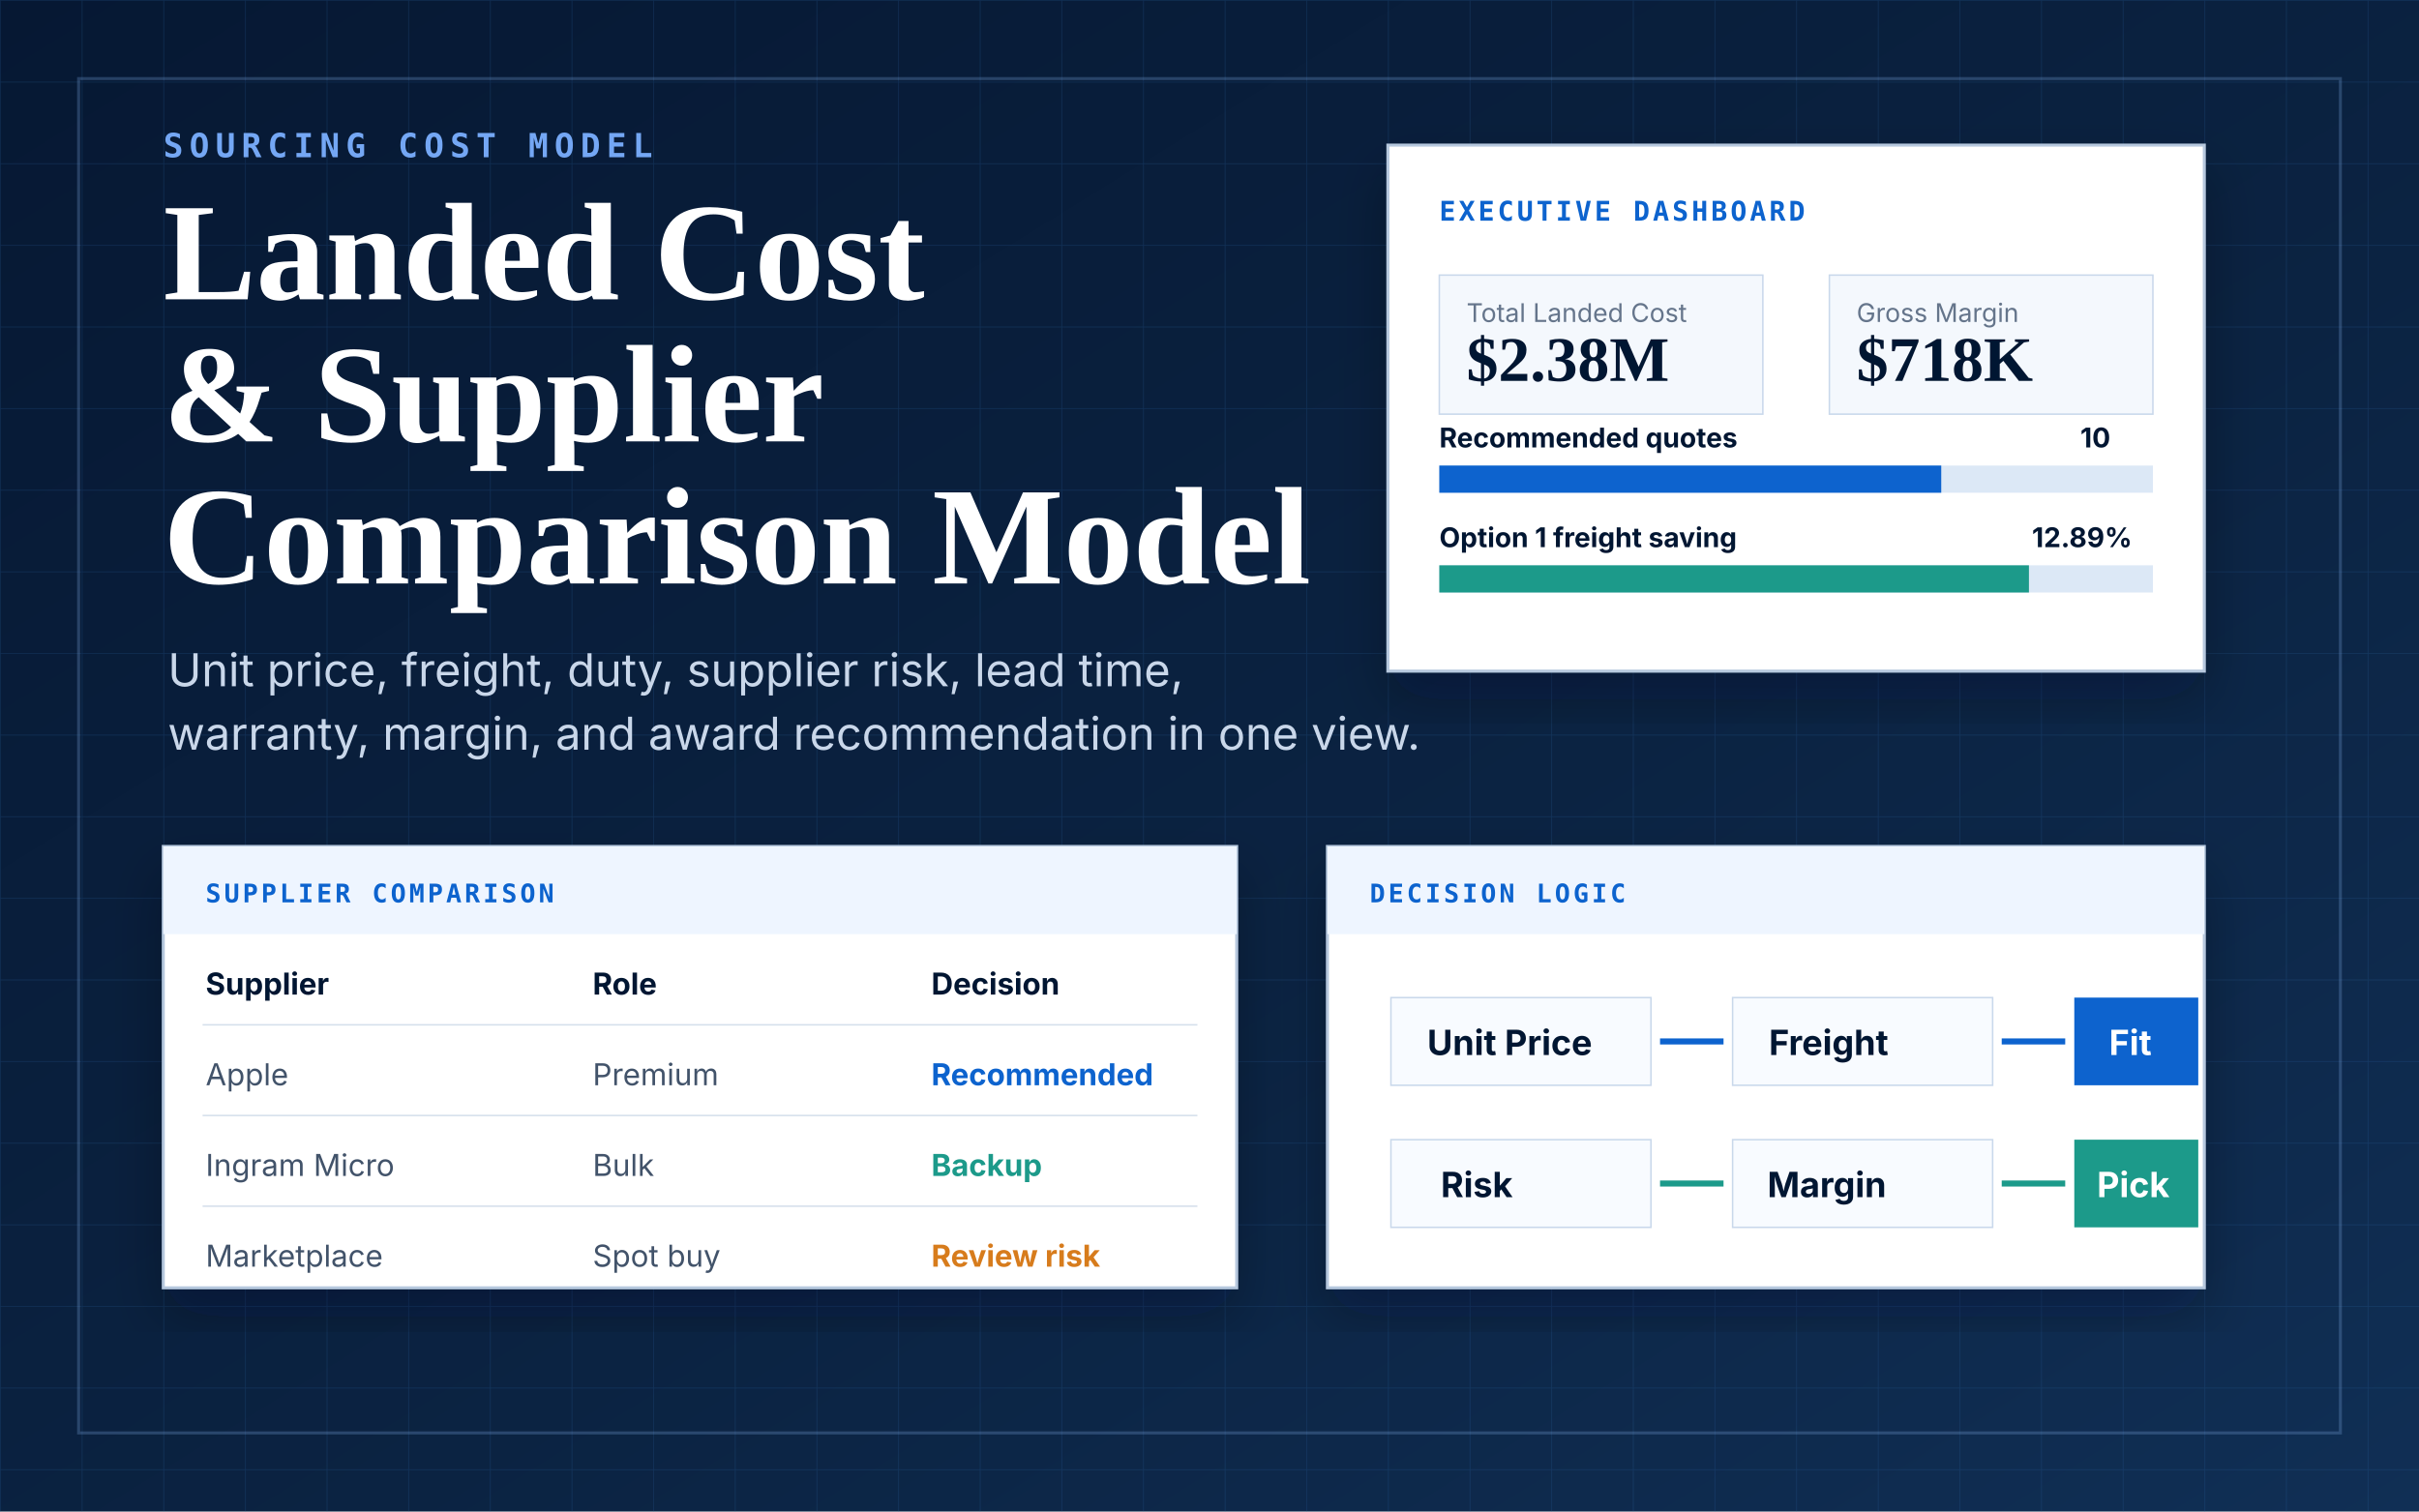
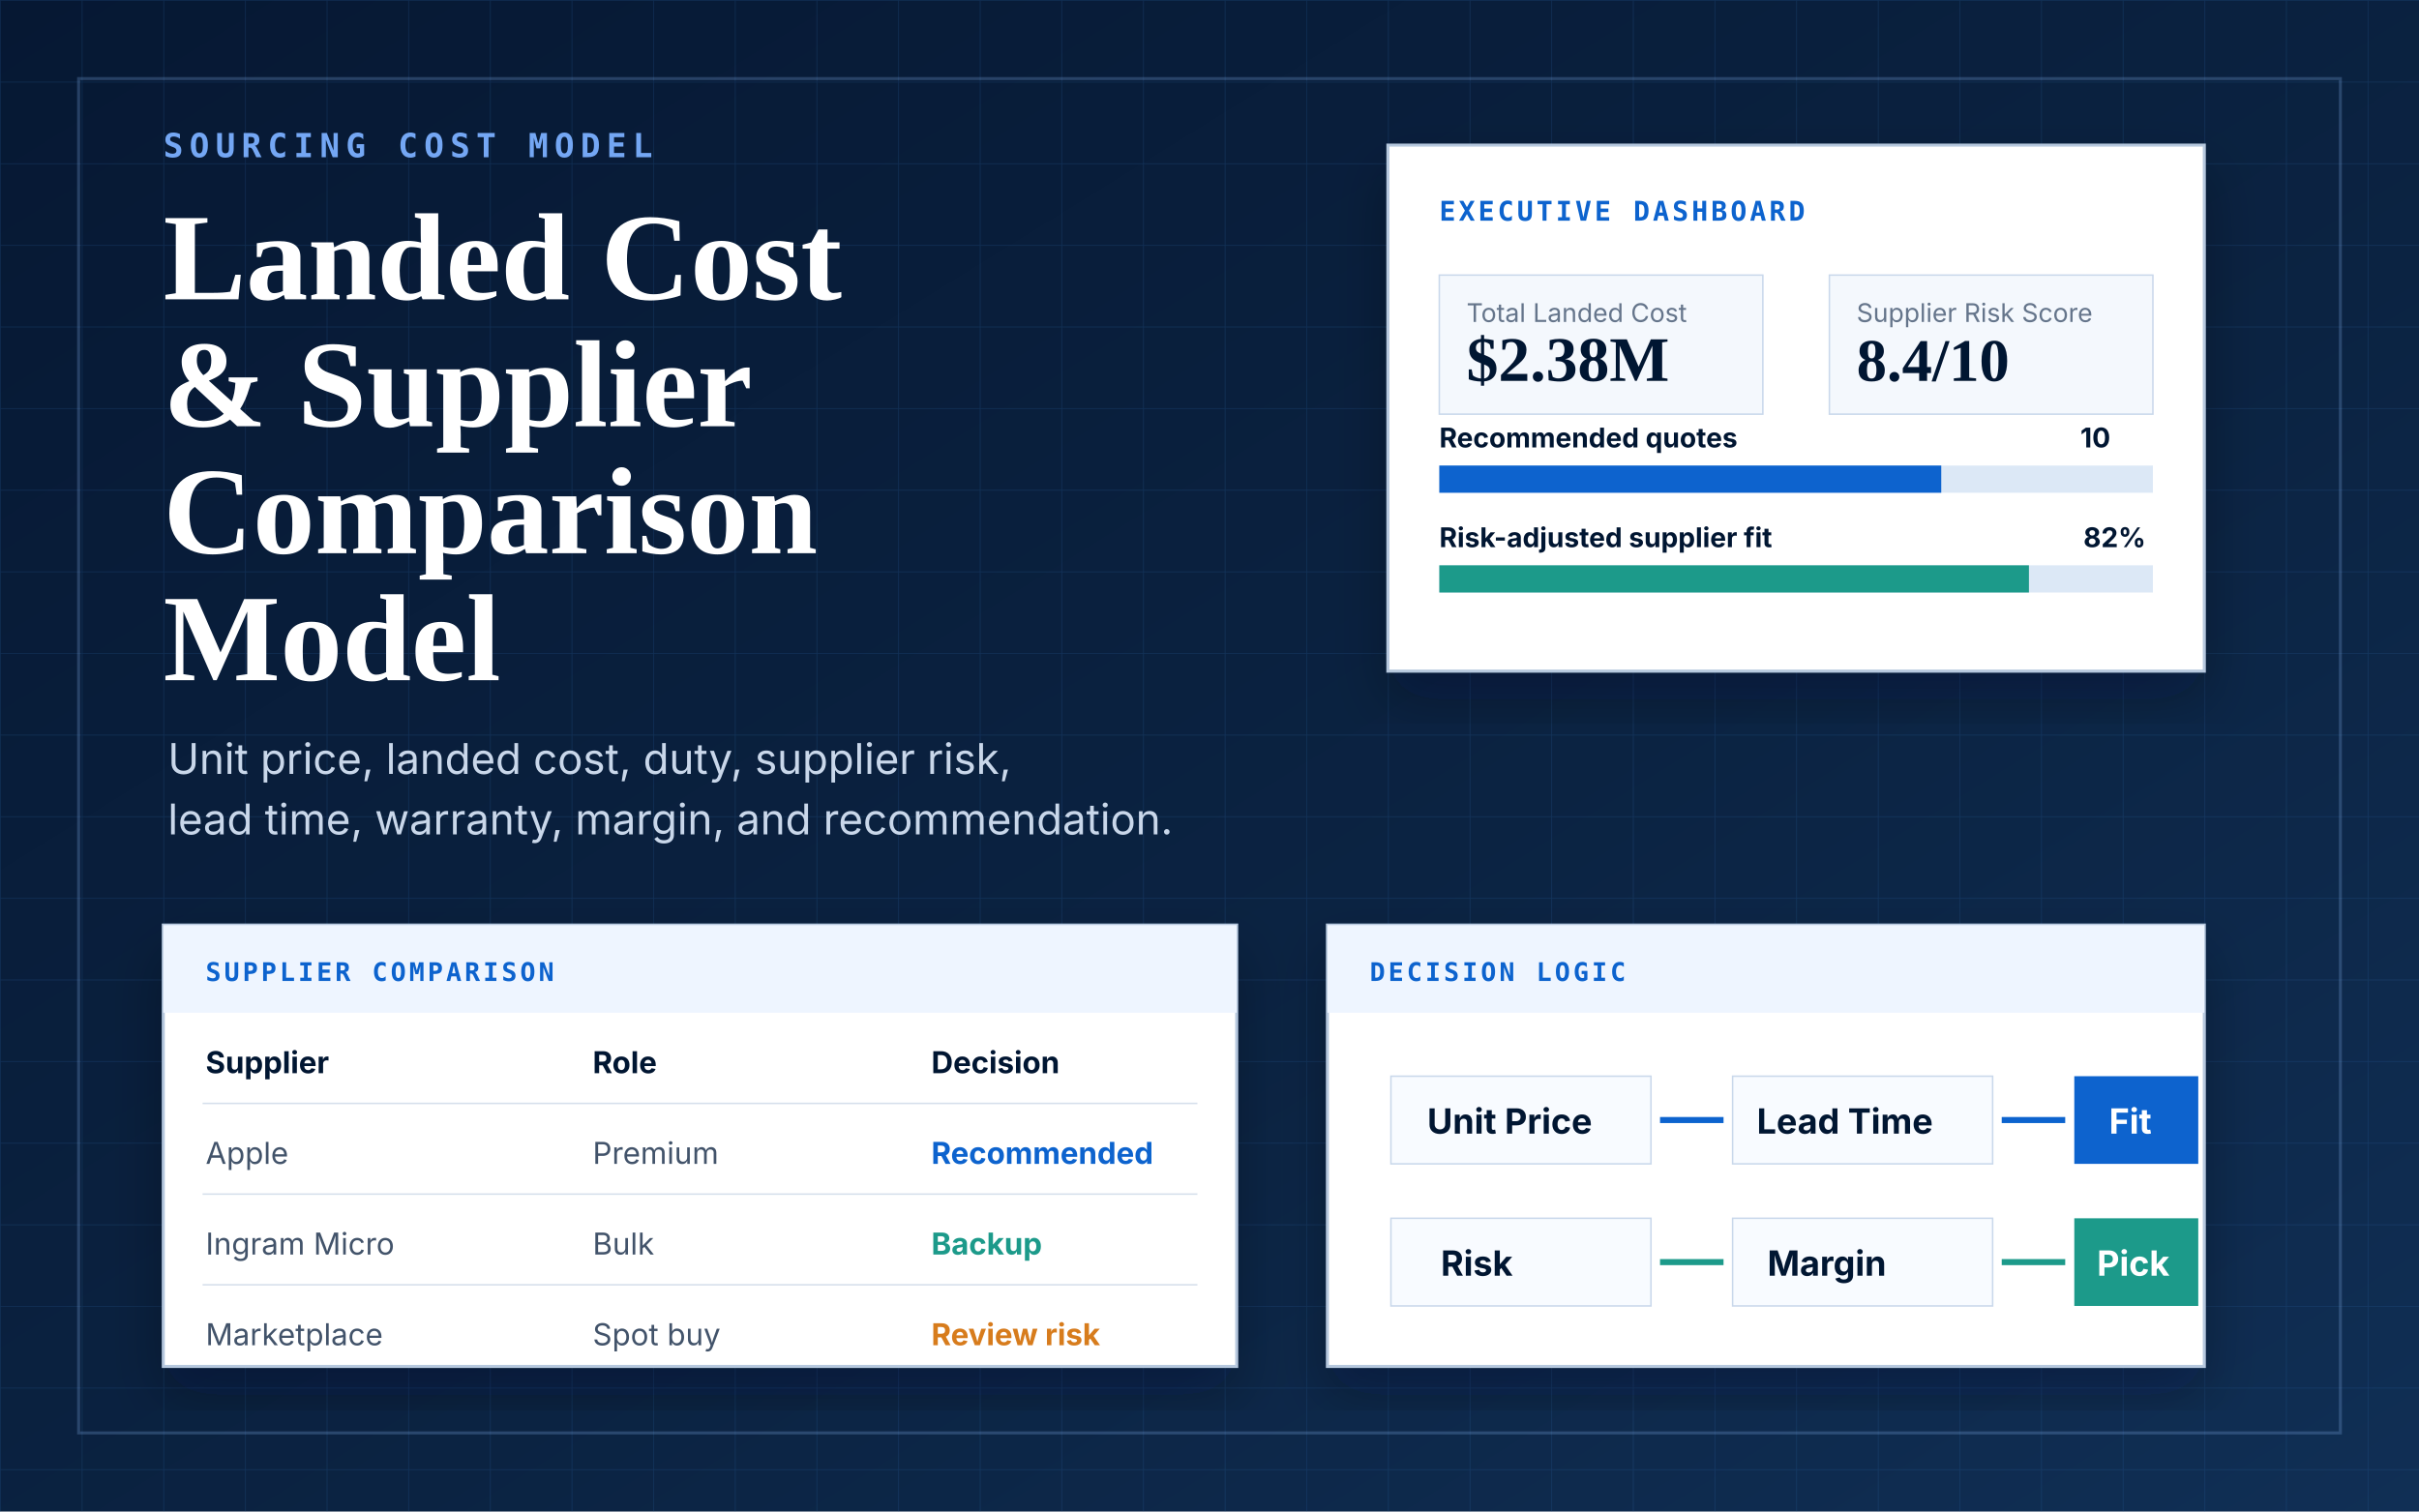
<svg xmlns="http://www.w3.org/2000/svg" width="1600" height="1000" viewBox="0 0 1600 1000" role="img" aria-labelledby="title desc">
  <defs>
    <linearGradient id="navy" x1="0" y1="0" x2="1" y2="1">
      <stop offset="0" stop-color="#061833" />
      <stop offset="0.58" stop-color="#0b2342" />
      <stop offset="1" stop-color="#102f55" />
    </linearGradient>
    <pattern id="grid" width="54" height="54" patternUnits="userSpaceOnUse">
      <path d="M 54 0 L 0 0 0 54" fill="none" stroke="#2d66a6" stroke-width="1" opacity="0.24" />
    </pattern>
    <filter id="shadow" x="-10%" y="-10%" width="120%" height="120%">
      <feDropShadow dx="0" dy="18" stdDeviation="18" flood-color="#021026" flood-opacity="0.28" />
    </filter>
  </defs>
  <rect width="1600" height="1000" fill="url(#navy)" />
  <rect width="1600" height="1000" fill="url(#grid)" />
  <rect x="52" y="52" width="1496" height="896" fill="none" stroke="#7aa7df" stroke-width="2" opacity="0.28" />
  <g transform="translate(108 104)">
    <text x="0" y="0" fill="#74a7f4" font-family="IBM Plex Mono, Menlo, Consolas, monospace" font-size="22" font-weight="700" letter-spacing="4">SOURCING COST MODEL</text>
-     <text x="0" y="94" fill="#ffffff" font-family="Georgia, 'Times New Roman', serif" font-size="92" font-weight="700">Landed Cost</text>
-     <text x="0" y="188" fill="#ffffff" font-family="Georgia, 'Times New Roman', serif" font-size="92" font-weight="700">&amp; Supplier</text>
-     <text x="0" y="282" fill="#ffffff" font-family="Georgia, 'Times New Roman', serif" font-size="92" font-weight="700">Comparison Model</text>
-     <text x="3" y="350" fill="#c9d7ea" font-family="Inter, Arial, sans-serif" font-size="30">Unit price, freight, duty, supplier risk, lead time,</text>
-     <text x="3" y="392" fill="#c9d7ea" font-family="Inter, Arial, sans-serif" font-size="30">warranty, margin, and award recommendation in one view.</text>
+     <text x="0" y="94" fill="#ffffff" font-family="Georgia, 'Times New Roman', serif" font-size="82" font-weight="700">Landed Cost</text>
+     <text x="0" y="178" fill="#ffffff" font-family="Georgia, 'Times New Roman', serif" font-size="82" font-weight="700">&amp; Supplier</text>
+     <text x="0" y="262" fill="#ffffff" font-family="Georgia, 'Times New Roman', serif" font-size="82" font-weight="700">Comparison</text>
+     <text x="0" y="346" fill="#ffffff" font-family="Georgia, 'Times New Roman', serif" font-size="82" font-weight="700">Model</text>
+     <text x="3" y="408" fill="#c9d7ea" font-family="Inter, Arial, sans-serif" font-size="28">Unit price, landed cost, duty, supplier risk,</text>
+     <text x="3" y="448" fill="#c9d7ea" font-family="Inter, Arial, sans-serif" font-size="28">lead time, warranty, margin, and recommendation.</text>
  </g>
  <g transform="translate(918 96)" filter="url(#shadow)">
    <rect x="0" y="0" width="540" height="348" rx="0" fill="#ffffff" stroke="#b6c8de" stroke-width="2" />
    <text x="34" y="50" fill="#0b63ce" font-family="IBM Plex Mono, Menlo, Consolas, monospace" font-size="18" font-weight="700" letter-spacing="2">EXECUTIVE DASHBOARD</text>
    <g transform="translate(34 86)">
      <rect width="214" height="92" fill="#f4f8fd" stroke="#c9d8eb" />
      <text x="18" y="31" fill="#65758b" font-family="Inter, Arial, sans-serif" font-size="17">Total Landed Cost</text>
      <text x="18" y="70" fill="#061833" font-family="Georgia, 'Times New Roman', serif" font-size="42" font-weight="700">$2.38M</text>
    </g>
    <g transform="translate(292 86)">
      <rect width="214" height="92" fill="#f4f8fd" stroke="#c9d8eb" />
-       <text x="18" y="31" fill="#65758b" font-family="Inter, Arial, sans-serif" font-size="17">Gross Margin</text>
-       <text x="18" y="70" fill="#061833" font-family="Georgia, 'Times New Roman', serif" font-size="42" font-weight="700">$718K</text>
+       <text x="18" y="31" fill="#65758b" font-family="Inter, Arial, sans-serif" font-size="17">Supplier Risk Score</text>
+       <text x="18" y="70" fill="#061833" font-family="Georgia, 'Times New Roman', serif" font-size="40" font-weight="700">8.4/10</text>
    </g>
    <g transform="translate(34 212)">
      <rect width="472" height="18" fill="#dce8f6" />
      <rect width="332" height="18" fill="#0b63ce" />
      <text x="0" y="-12" fill="#061833" font-family="Inter, Arial, sans-serif" font-size="18" font-weight="700">Recommended quotes</text>
      <text x="424" y="-12" fill="#061833" font-family="Inter, Arial, sans-serif" font-size="18" font-weight="700">10</text>
    </g>
    <g transform="translate(34 278)">
      <rect width="472" height="18" fill="#dce8f6" />
      <rect width="390" height="18" fill="#1e9a8a" />
-       <text x="0" y="-12" fill="#061833" font-family="Inter, Arial, sans-serif" font-size="18" font-weight="700">Option 1 freight saving</text>
-       <text x="392" y="-12" fill="#061833" font-family="Inter, Arial, sans-serif" font-size="18" font-weight="700">12.89%</text>
+       <text x="0" y="-12" fill="#061833" font-family="Inter, Arial, sans-serif" font-size="18" font-weight="700">Risk-adjusted supplier fit</text>
+       <text x="426" y="-12" fill="#061833" font-family="Inter, Arial, sans-serif" font-size="18" font-weight="700">82%</text>
    </g>
  </g>
-   <g transform="translate(108 560)" filter="url(#shadow)">
+   <g transform="translate(108 612)" filter="url(#shadow)">
    <rect width="710" height="292" fill="#ffffff" stroke="#b6c8de" stroke-width="2" />
    <rect width="710" height="58" fill="#eef5ff" />
    <text x="28" y="37" fill="#0b63ce" font-family="IBM Plex Mono, Menlo, Consolas, monospace" font-size="17" font-weight="700" letter-spacing="2">SUPPLIER COMPARISON</text>
    <g font-family="Inter, Arial, sans-serif" font-size="20">
      <text x="28" y="98" fill="#061833" font-weight="700">Supplier</text>
      <text x="284" y="98" fill="#061833" font-weight="700">Role</text>
      <text x="508" y="98" fill="#061833" font-weight="700">Decision</text>
      <path d="M 26 118 H 684" stroke="#d5dfeb" />
      <text x="28" y="158" fill="#42536a">Apple</text>
      <text x="284" y="158" fill="#42536a">Premium</text>
      <text x="508" y="158" fill="#0b63ce" font-weight="700">Recommended</text>
      <path d="M 26 178 H 684" stroke="#d5dfeb" />
      <text x="28" y="218" fill="#42536a">Ingram Micro</text>
      <text x="284" y="218" fill="#42536a">Bulk</text>
      <text x="508" y="218" fill="#1e9a8a" font-weight="700">Backup</text>
      <path d="M 26 238 H 684" stroke="#d5dfeb" />
      <text x="28" y="278" fill="#42536a">Marketplace</text>
      <text x="284" y="278" fill="#42536a">Spot buy</text>
      <text x="508" y="278" fill="#d77b1f" font-weight="700">Review risk</text>
    </g>
  </g>
-   <g transform="translate(878 560)" filter="url(#shadow)">
+   <g transform="translate(878 612)" filter="url(#shadow)">
    <rect width="580" height="292" fill="#ffffff" stroke="#b6c8de" stroke-width="2" />
    <rect width="580" height="58" fill="#eef5ff" />
    <text x="28" y="37" fill="#0b63ce" font-family="IBM Plex Mono, Menlo, Consolas, monospace" font-size="17" font-weight="700" letter-spacing="2">DECISION LOGIC</text>
    <g transform="translate(42 100)" font-family="Inter, Arial, sans-serif" font-size="23" font-weight="700">
      <rect x="0" y="0" width="172" height="58" fill="#f8fbff" stroke="#c9d8eb" />
      <text x="24" y="38" fill="#061833">Unit Price</text>
      <path d="M 178 29 H 220" stroke="#0b63ce" stroke-width="4" />
      <rect x="226" y="0" width="172" height="58" fill="#f8fbff" stroke="#c9d8eb" />
-       <text x="250" y="38" fill="#061833">Freight</text>
+       <text x="242" y="38" fill="#061833">Lead Time</text>
      <path d="M 404 29 H 446" stroke="#0b63ce" stroke-width="4" />
      <rect x="452" y="0" width="82" height="58" fill="#0b63ce" />
      <text x="475" y="38" fill="#ffffff">Fit</text>
    </g>
    <g transform="translate(42 194)" font-family="Inter, Arial, sans-serif" font-size="23" font-weight="700">
      <rect x="0" y="0" width="172" height="58" fill="#f8fbff" stroke="#c9d8eb" />
      <text x="33" y="38" fill="#061833">Risk</text>
      <path d="M 178 29 H 220" stroke="#1e9a8a" stroke-width="4" />
      <rect x="226" y="0" width="172" height="58" fill="#f8fbff" stroke="#c9d8eb" />
      <text x="249" y="38" fill="#061833">Margin</text>
      <path d="M 404 29 H 446" stroke="#1e9a8a" stroke-width="4" />
      <rect x="452" y="0" width="82" height="58" fill="#1e9a8a" />
      <text x="467" y="38" fill="#ffffff">Pick</text>
    </g>
  </g>
</svg>
